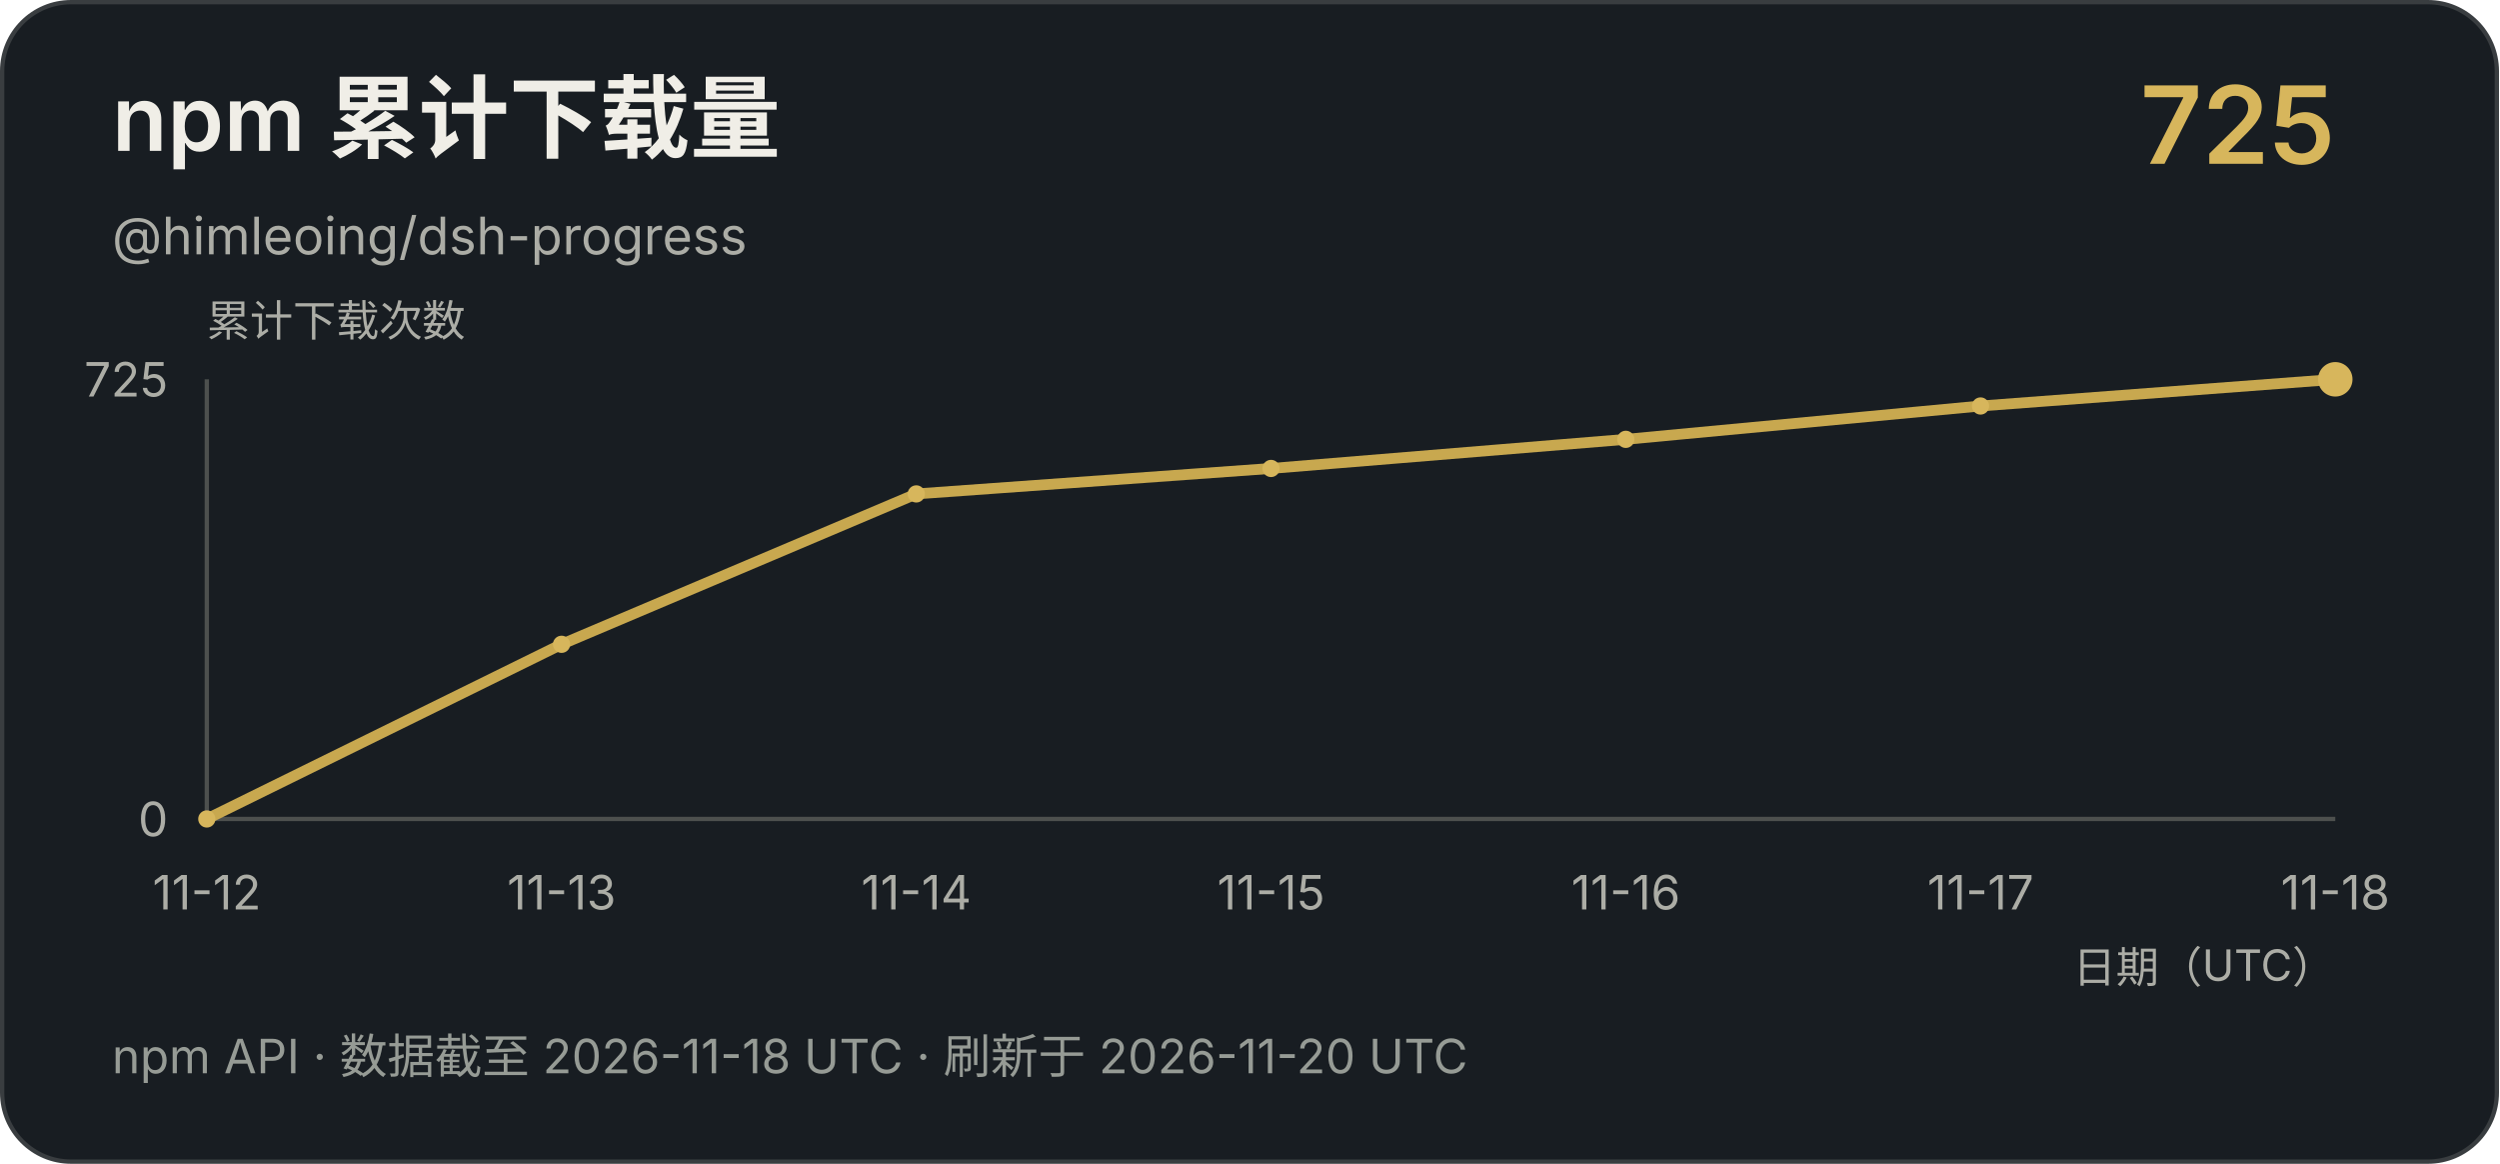
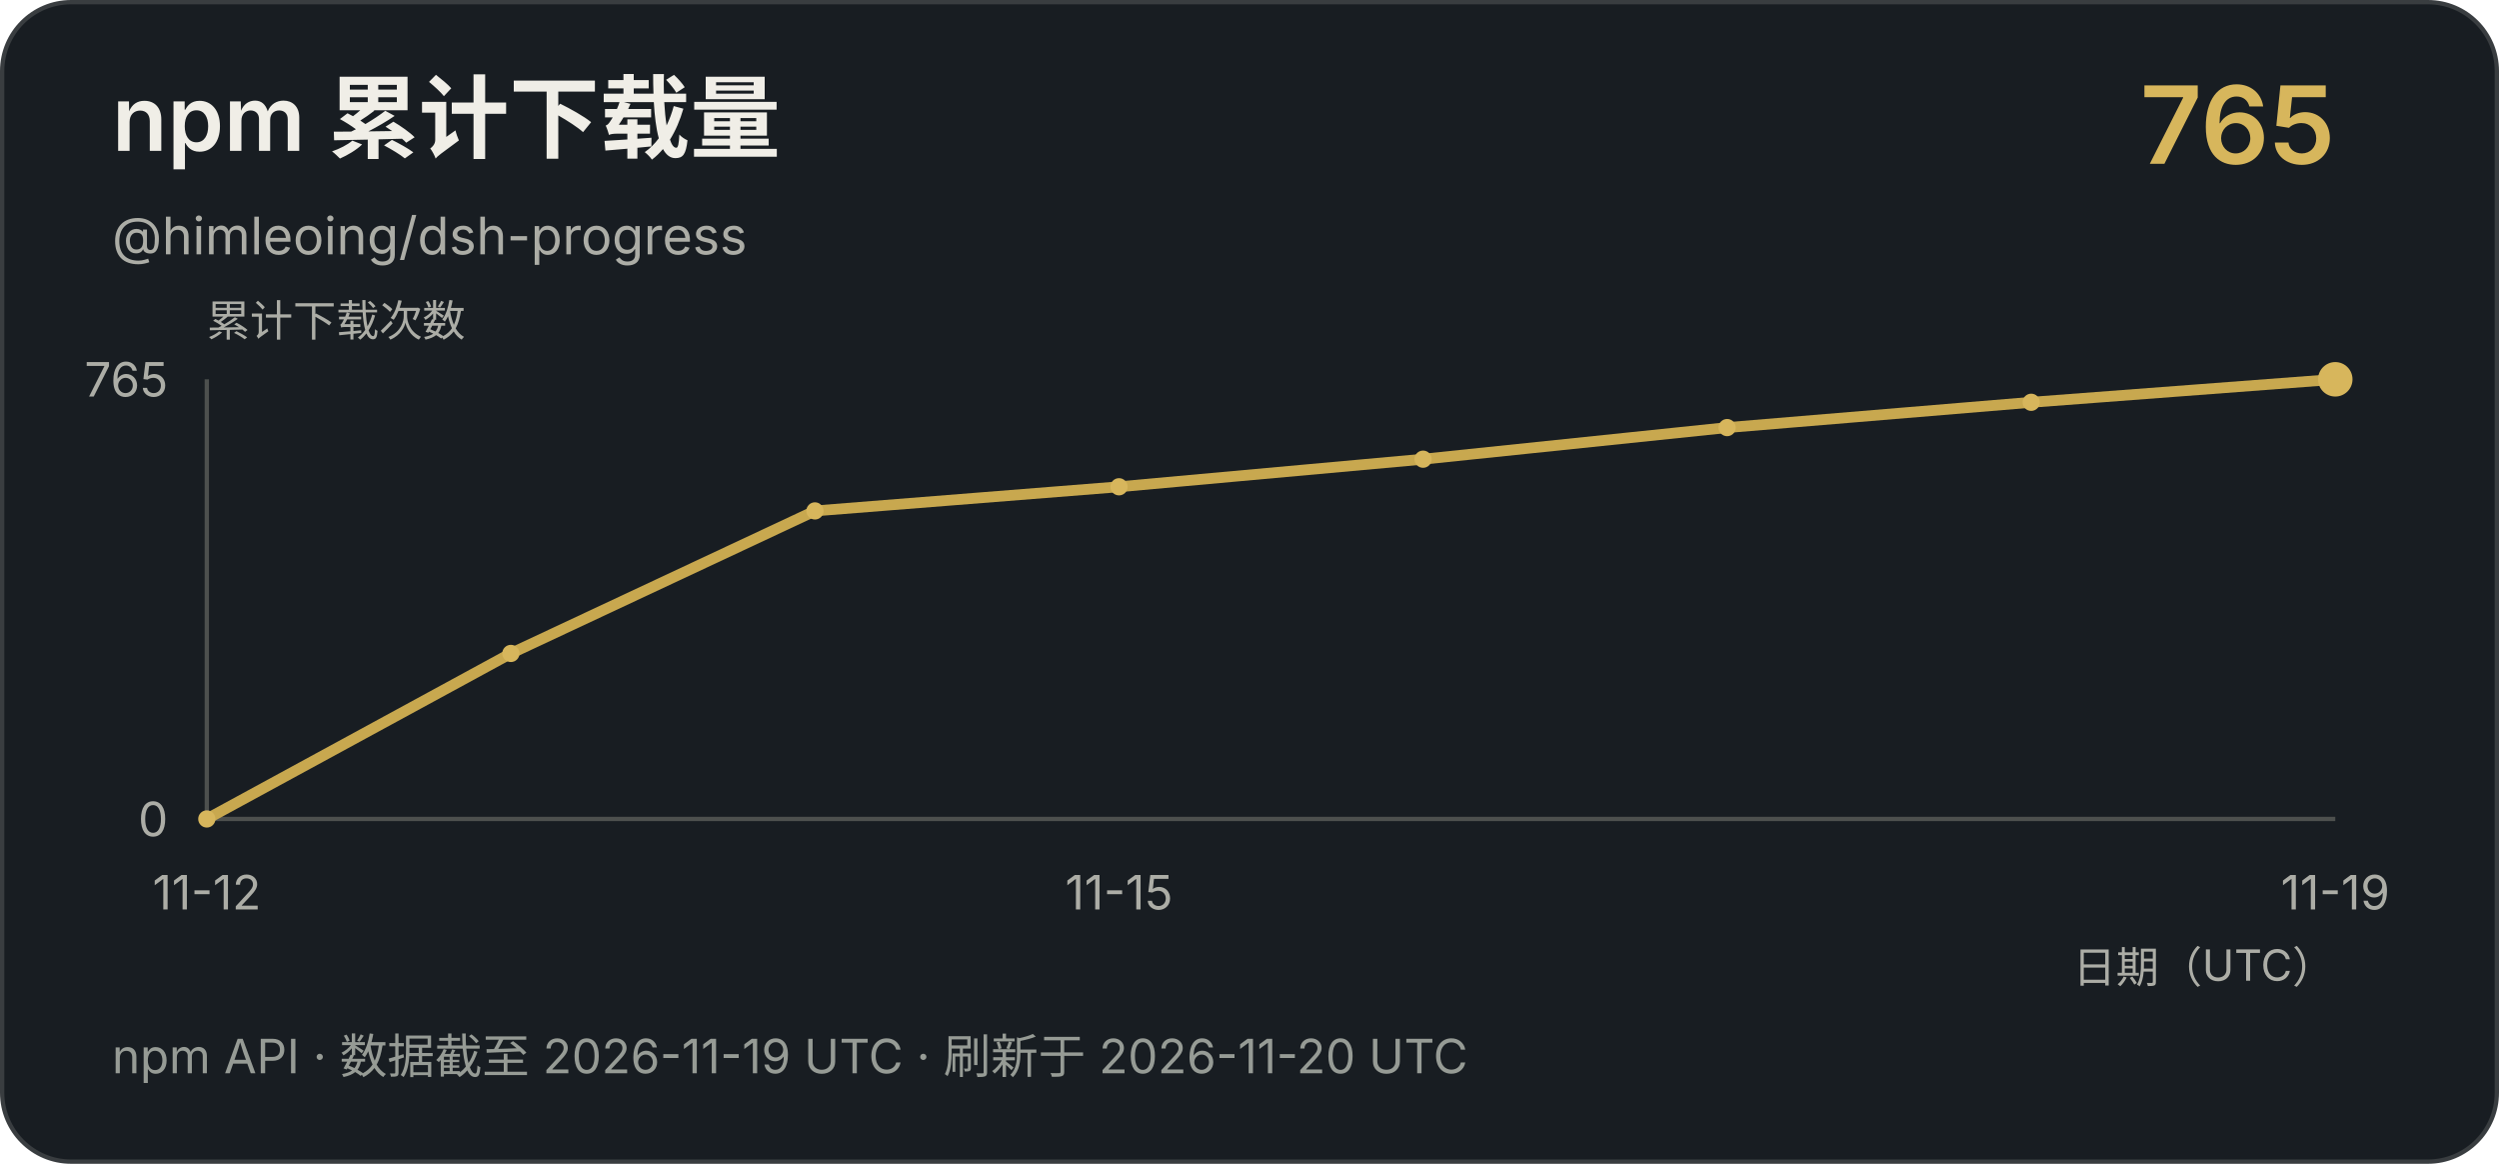
<svg xmlns="http://www.w3.org/2000/svg" width="580" height="270" viewBox="0 0 580 270" role="img" aria-label="npm 累计下载量">
  <rect x=".5" y=".5" width="579" height="269" rx="16" fill="#181d22" stroke="#393d40" />
  <g font-family="-apple-system,BlinkMacSystemFont,Segoe UI,sans-serif">
    <text x="26" y="35" fill="#f0eee7" font-size="21" font-weight="600">npm 累计下载量</text>
    <text x="26" y="59" fill="#acada6" font-size="12">@himleoing/dsh-progress</text>
-     <text x="542" y="38" text-anchor="end" fill="#d7b65c" font-size="25" font-weight="600">725</text>
+     <text x="542" y="38" text-anchor="end" fill="#d7b65c" font-size="25" font-weight="600">765</text>
    <text x="48" y="78" fill="#acada6" font-size="10">累计下载次数</text>
    <text x="542" y="228" text-anchor="end" fill="#acada6" font-size="10">日期（UTC）</text>
    <path d="M48 88V190H542" fill="none" stroke="#4d504e" />
-     <text x="39" y="92" text-anchor="end" fill="#acada6" font-size="11">725</text>
+     <text x="39" y="92" text-anchor="end" fill="#acada6" font-size="11">765</text>
    <text x="39" y="194" text-anchor="end" fill="#acada6" font-size="11">0</text>
-     <polyline points="48,190 130.333,149.481 212.667,114.59 295,108.681 377.333,101.928 459.667,94.19 542,88" fill="none" stroke="#c8a84f" stroke-width="2.5" />
+     <polyline points="48,190 118.571,151.6 189.143,118.533 259.714,112.933 330.286,106.533 400.857,99.2 471.429,93.333 542,88" fill="none" stroke="#c8a84f" stroke-width="2.5" />
    <circle cx="48" cy="190" r="2" fill="#d7b65c" />
-     <circle cx="130.333" cy="149.481" r="2" fill="#d7b65c" />
-     <circle cx="212.667" cy="114.59" r="2" fill="#d7b65c" />
-     <circle cx="295" cy="108.681" r="2" fill="#d7b65c" />
-     <circle cx="377.333" cy="101.928" r="2" fill="#d7b65c" />
-     <circle cx="459.667" cy="94.19" r="2" fill="#d7b65c" />
+     <circle cx="118.571" cy="151.6" r="2" fill="#d7b65c" />
+     <circle cx="189.143" cy="118.533" r="2" fill="#d7b65c" />
+     <circle cx="259.714" cy="112.933" r="2" fill="#d7b65c" />
+     <circle cx="330.286" cy="106.533" r="2" fill="#d7b65c" />
+     <circle cx="400.857" cy="99.2" r="2" fill="#d7b65c" />
+     <circle cx="471.429" cy="93.333" r="2" fill="#d7b65c" />
    <circle cx="542" cy="88" r="4" fill="#d7b65c" />
    <text x="48" y="211" text-anchor="middle" fill="#acada6" font-size="11">11-12</text>
-     <text x="130.333" y="211" text-anchor="middle" fill="#acada6" font-size="11">11-13</text>
-     <text x="212.667" y="211" text-anchor="middle" fill="#acada6" font-size="11">11-14</text>
-     <text x="295" y="211" text-anchor="middle" fill="#acada6" font-size="11">11-15</text>
-     <text x="377.333" y="211" text-anchor="middle" fill="#acada6" font-size="11">11-16</text>
-     <text x="459.667" y="211" text-anchor="middle" fill="#acada6" font-size="11">11-17</text>
-     <text x="542" y="211" text-anchor="middle" fill="#acada6" font-size="11">11-18</text>
-     <text x="26" y="249" fill="#969b95" font-size="11">npm API · 数据截至 2026-11-18 UTC · 刷新于 2026-11-20 UTC</text>
+     <text x="259.714" y="211" text-anchor="middle" fill="#acada6" font-size="11">11-15</text>
+     <text x="542" y="211" text-anchor="middle" fill="#acada6" font-size="11">11-19</text>
+     <text x="26" y="249" fill="#969b95" font-size="11">npm API · 数据截至 2026-11-19 UTC · 刷新于 2026-11-20 UTC</text>
  </g>
</svg>
